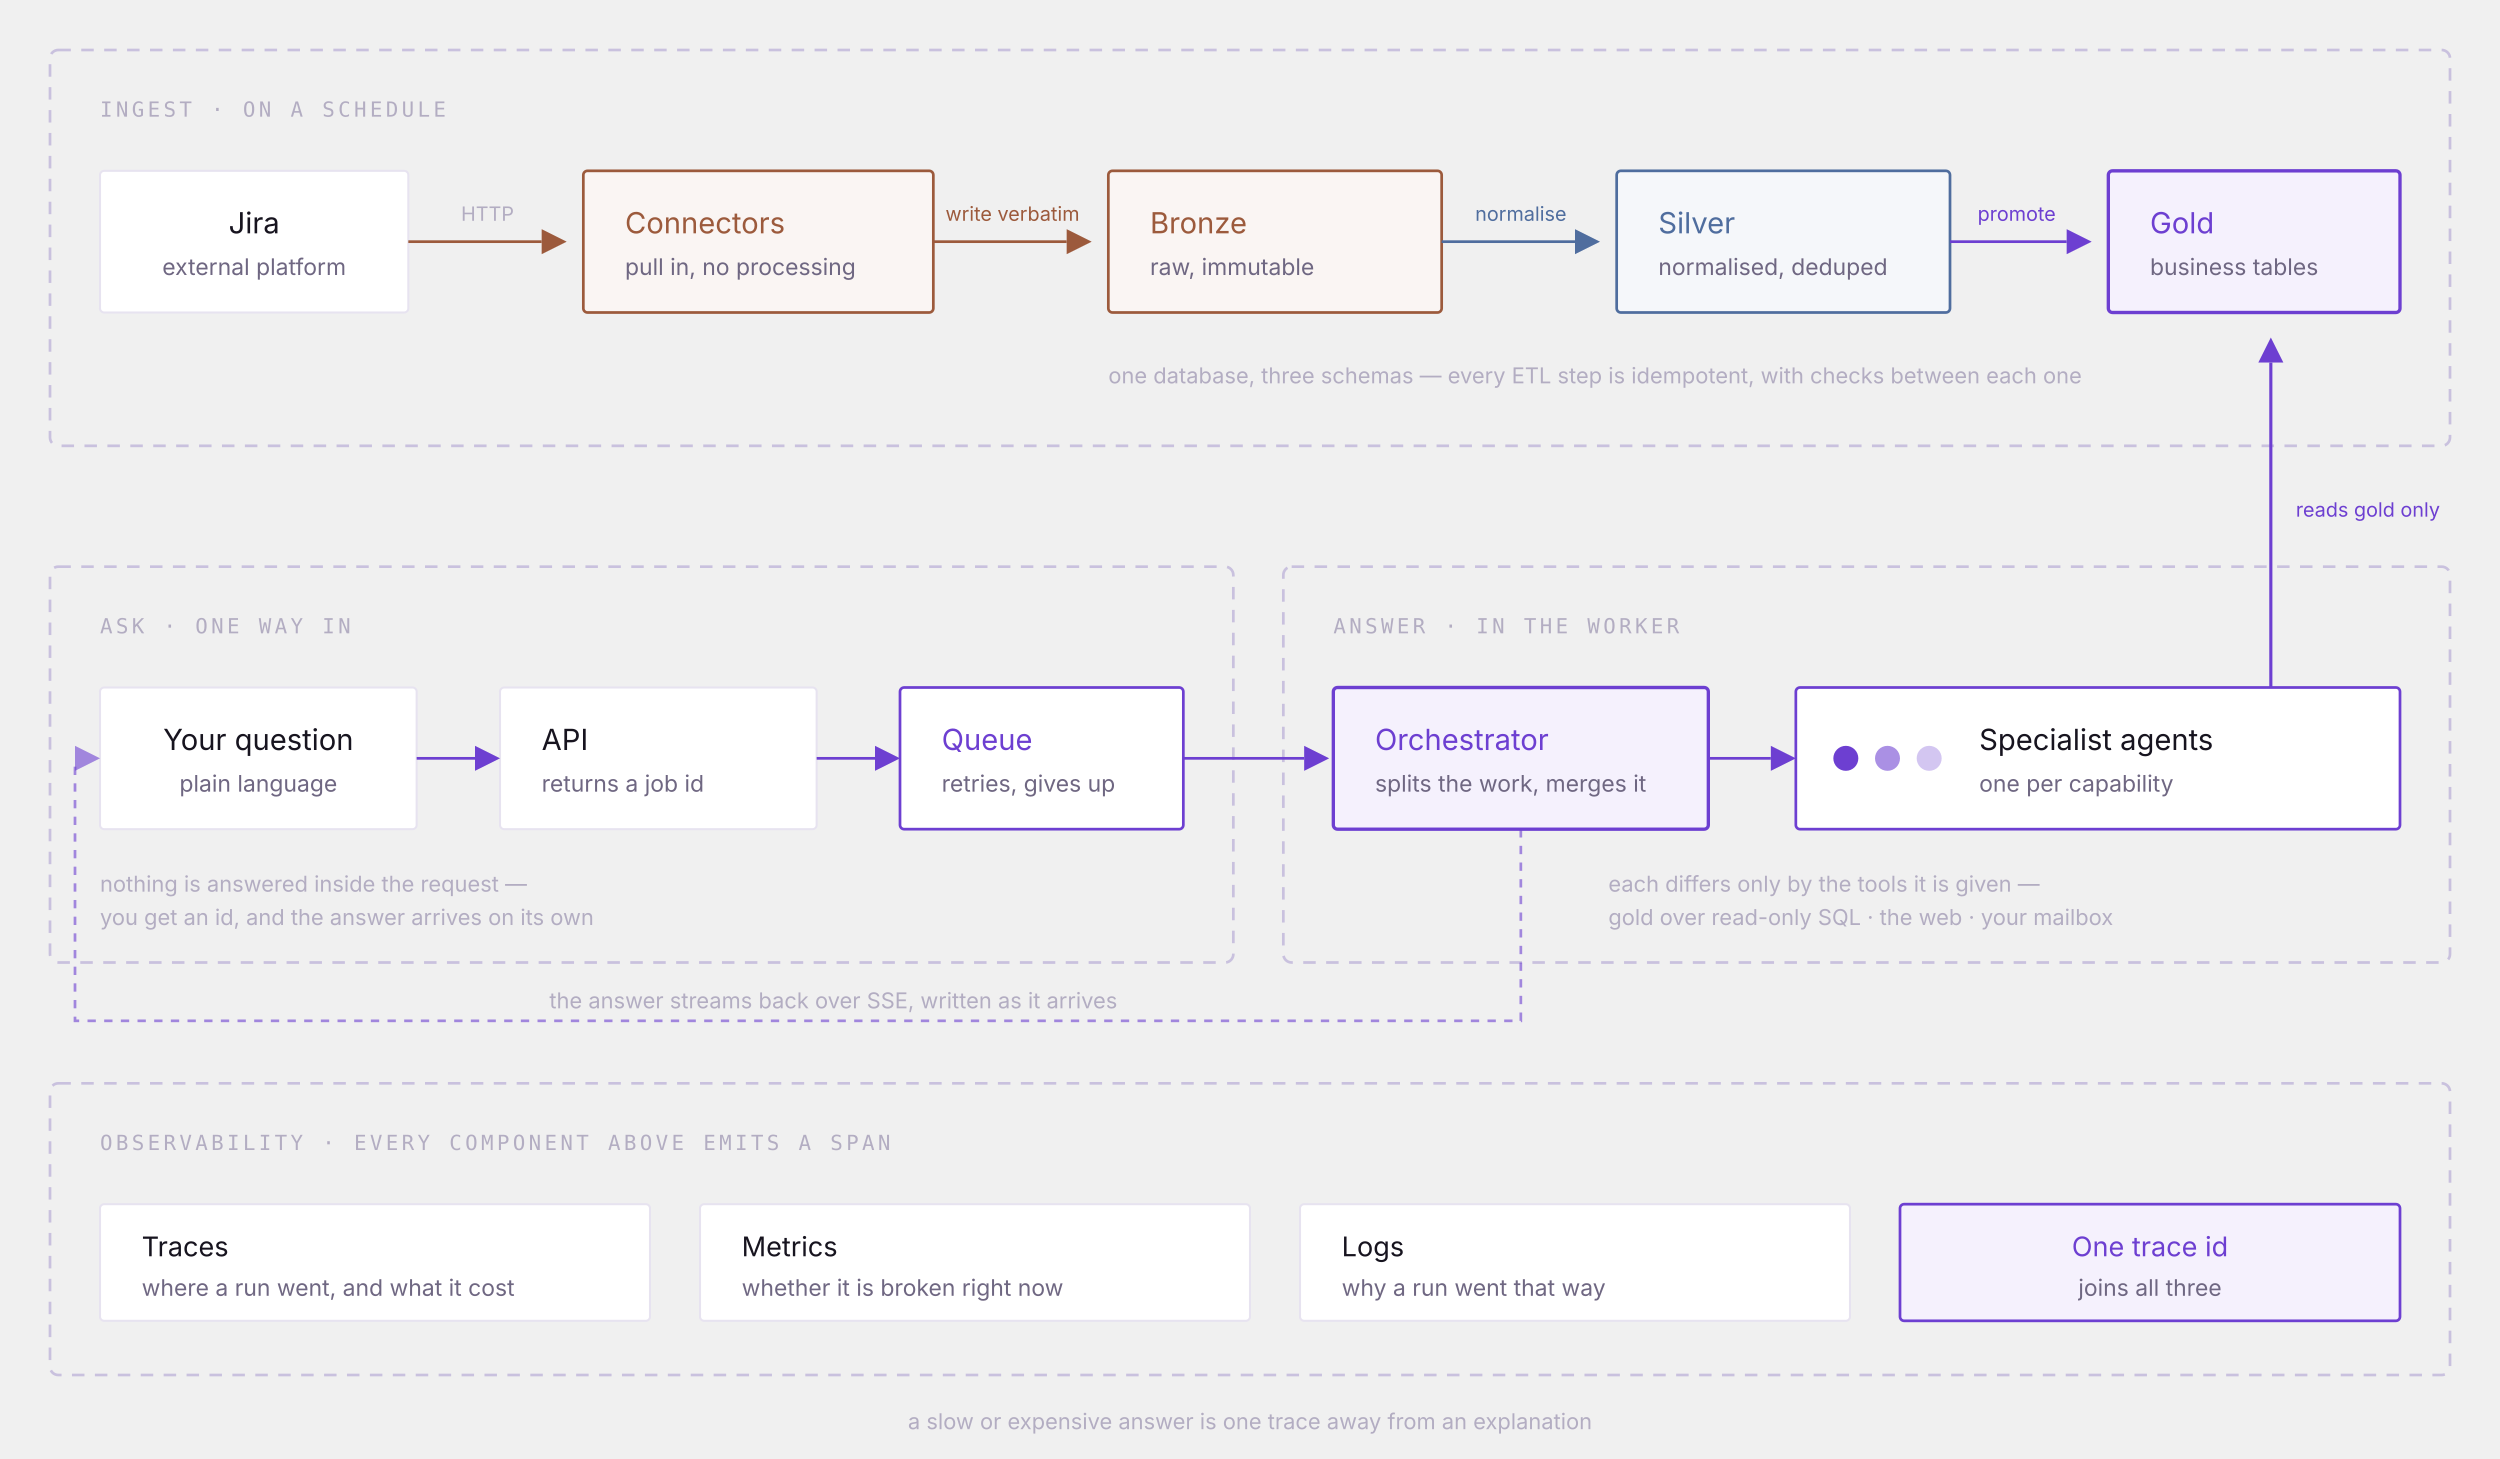
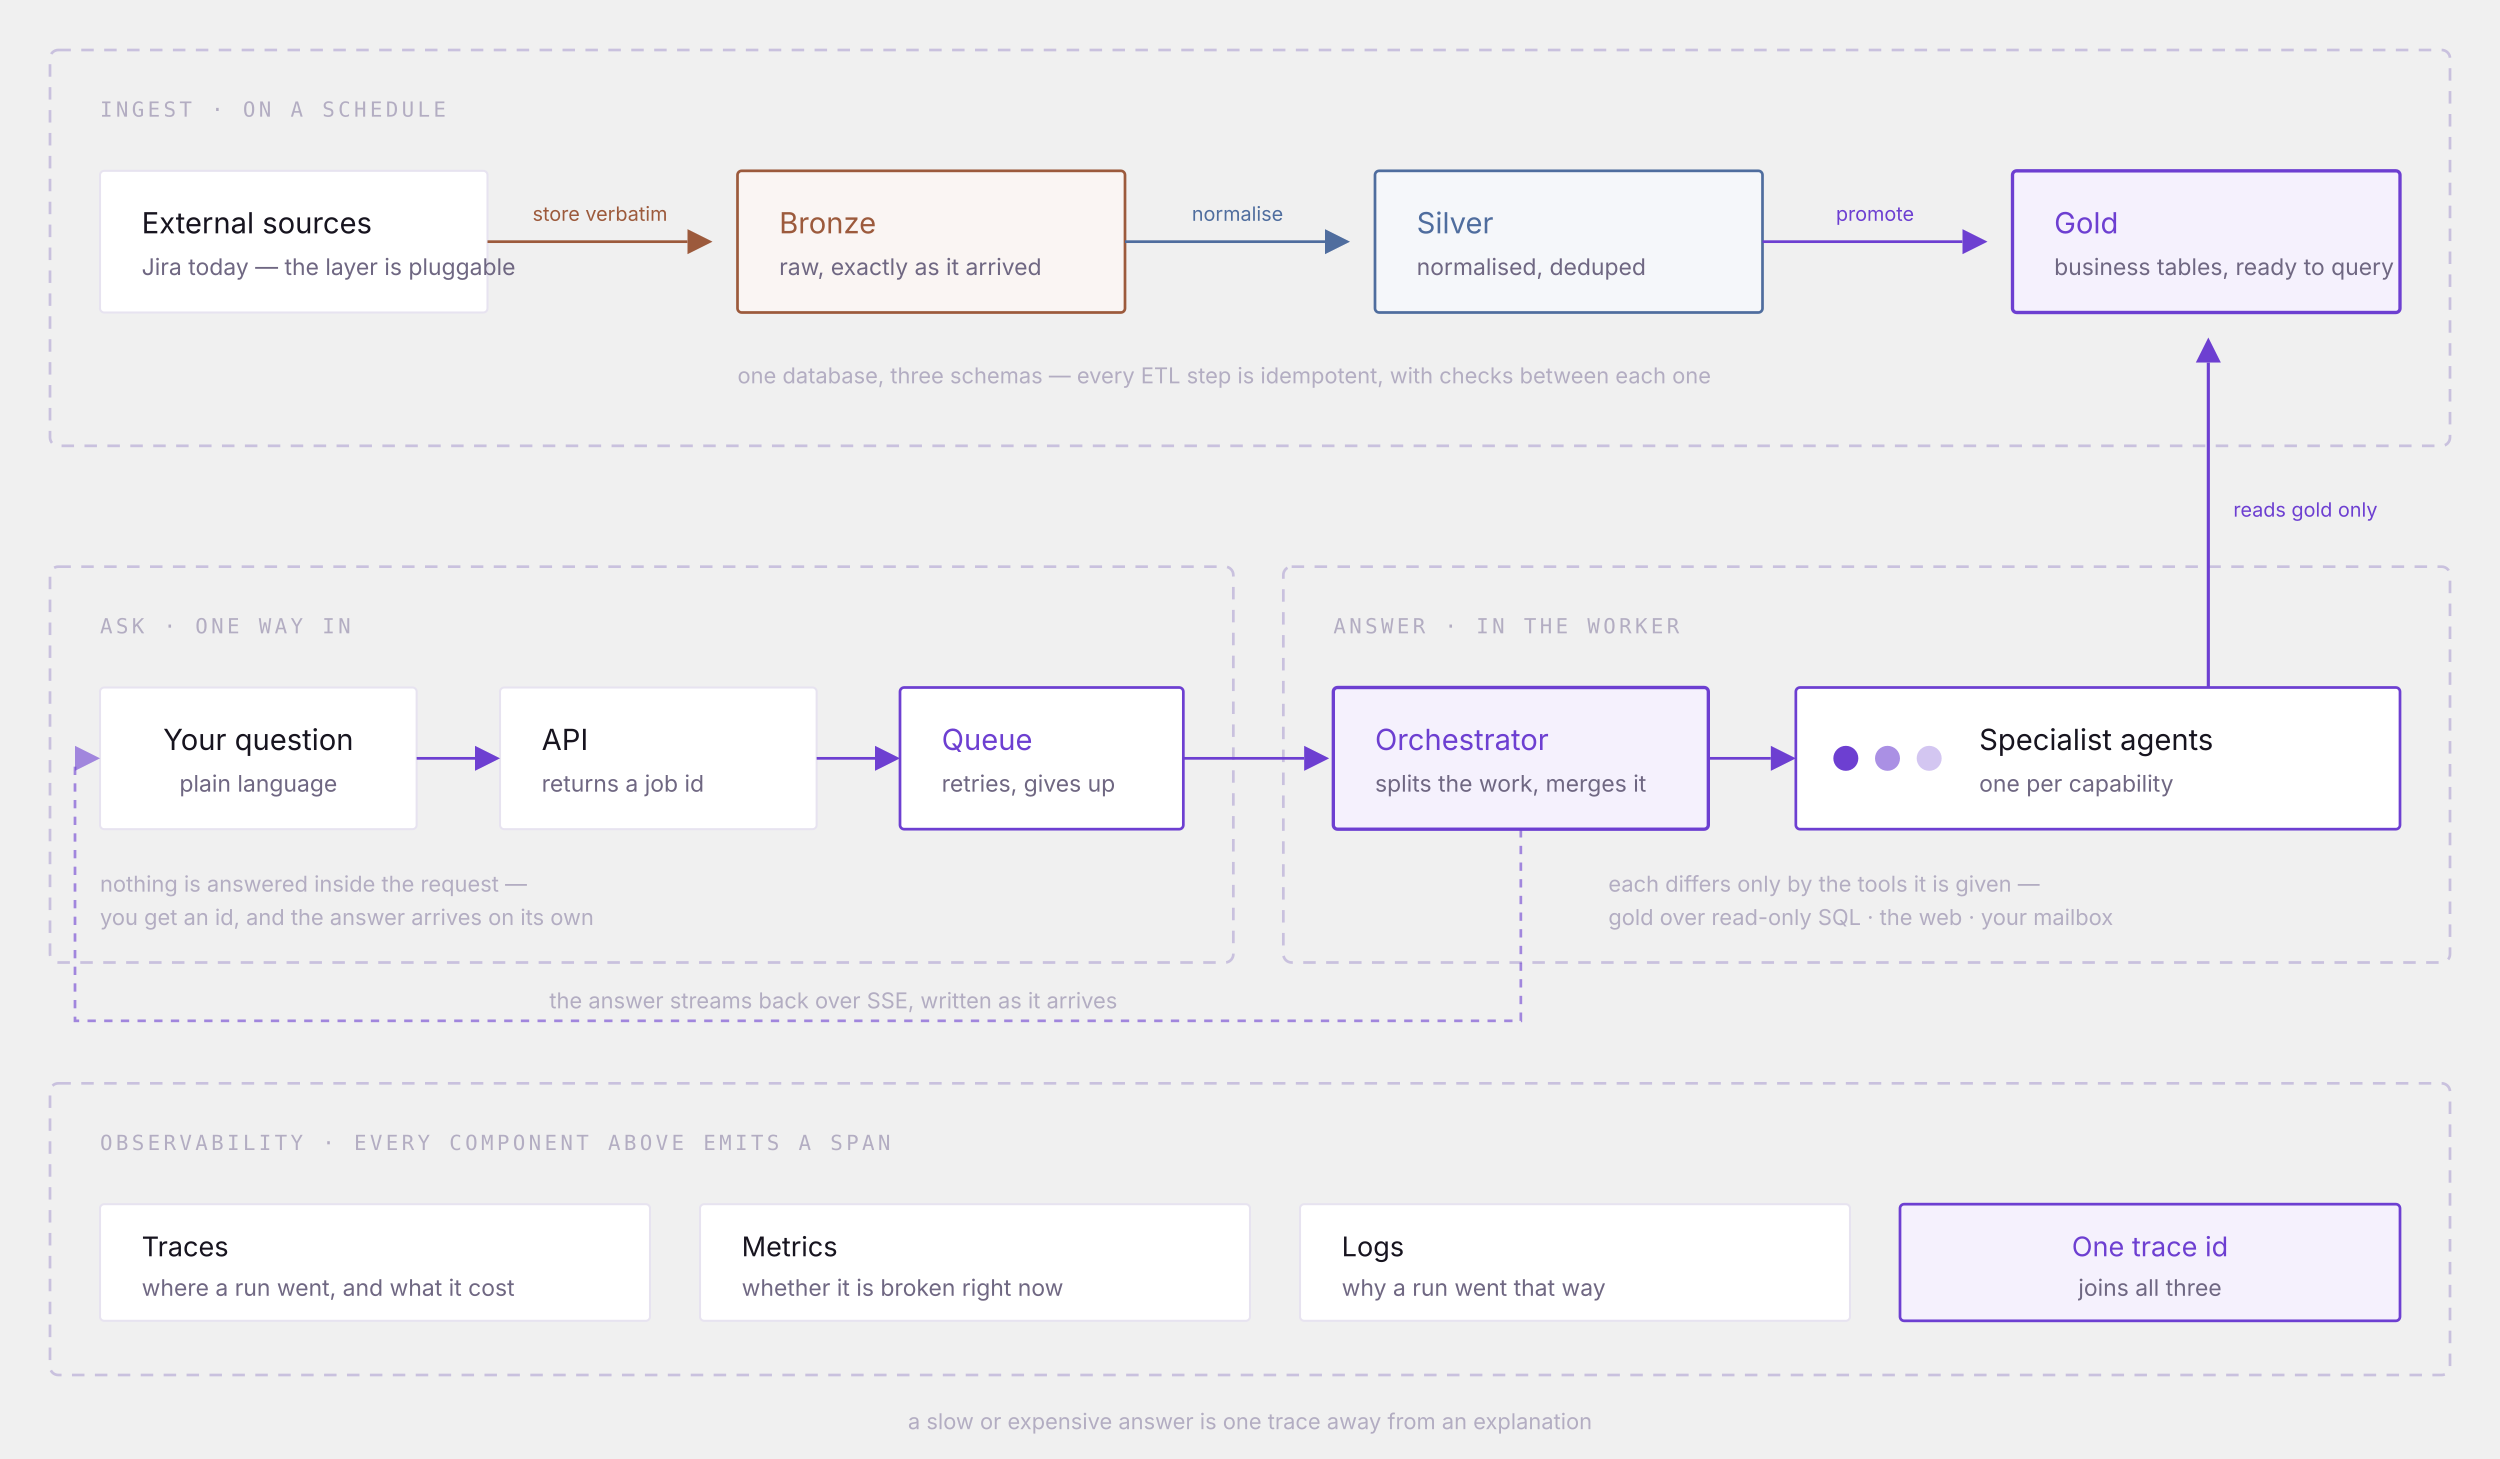
- <svg xmlns="http://www.w3.org/2000/svg" viewBox="0 0 1200 700" width="1200" height="700" role="img" aria-label="Mycel end to end: a scheduler pulls Jira through the connectors into a bronze raw layer, which the ETL pipeline normalises to silver and promotes to gold. A question posted to the API returns a job id and goes on a message queue; a worker pulls it, and an orchestrator delegates to whichever specialist agents can answer, reading gold only. The answer streams back over SSE. Every component emits a span, and traces, metrics and logs share one trace id.">
+ <svg xmlns="http://www.w3.org/2000/svg" viewBox="0 0 1200 700" width="1200" height="700" role="img" aria-label="Mycel end to end: a scheduler pulls the external sources into a bronze raw layer, which the ETL pipeline normalises to silver and promotes to gold. A question posted to the API returns a job id and goes on a message queue; a worker pulls it, and an orchestrator delegates to whichever specialist agents can answer, reading gold only. The answer streams back over SSE. Every component emits a span, and traces, metrics and logs share one trace id.">
  <g font-family="ui-sans-serif, system-ui, -apple-system, sans-serif">
    <rect x="24" y="24" width="1152" height="190" rx="4" fill="none" stroke="#c9c1de" stroke-width="1.3" stroke-dasharray="6 5" />
    <text x="48" y="56" font-family="ui-monospace, SFMono-Regular, Menlo, monospace" font-size="10" letter-spacing="1.6" fill="#b3adc2">INGEST · ON A SCHEDULE</text>
-     <rect x="48" y="82" width="148" height="68" rx="2" fill="#ffffff" stroke="#e7e3f0" />
-     <text x="122" y="112" font-size="14" fill="#17141f" text-anchor="middle">Jira</text>
-     <text x="122" y="132" font-size="11" fill="#6f6782" text-anchor="middle">external platform</text>
-     <rect x="280" y="82" width="168" height="68" rx="2" fill="#faf5f3" stroke="#9c5a3c" stroke-width="1.3" />
-     <text x="300" y="112" font-size="14" fill="#9c5a3c">Connectors</text>
-     <text x="300" y="132" font-size="11" fill="#6f6782">pull in, no processing</text>
-     <rect x="532" y="82" width="160" height="68" rx="2" fill="#faf5f3" stroke="#9c5a3c" stroke-width="1.3" />
-     <text x="552" y="112" font-size="14" fill="#9c5a3c">Bronze</text>
-     <text x="552" y="132" font-size="11" fill="#6f6782">raw, immutable</text>
-     <rect x="776" y="82" width="160" height="68" rx="2" fill="#f5f7fa" stroke="#4f6d9e" stroke-width="1.3" />
-     <text x="796" y="112" font-size="14" fill="#4f6d9e">Silver</text>
-     <text x="796" y="132" font-size="11" fill="#6f6782">normalised, deduped</text>
-     <rect x="1012" y="82" width="140" height="68" rx="2" fill="#f5f1fd" stroke="#6d3fd1" stroke-width="1.6" />
-     <text x="1032" y="112" font-size="14" fill="#6d3fd1">Gold</text>
-     <text x="1032" y="132" font-size="11" fill="#6f6782">business tables</text>
-     <text x="532" y="184" font-size="10.5" fill="#b3adc2">one database, three schemas — every ETL step is idempotent, with checks between each one</text>
+     <rect x="48" y="82" width="186" height="68" rx="2" fill="#ffffff" stroke="#e7e3f0" />
+     <text x="68" y="112" font-size="14" fill="#17141f">External sources</text>
+     <text x="68" y="132" font-size="11" fill="#6f6782">Jira today — the layer is pluggable</text>
+     <rect x="354" y="82" width="186" height="68" rx="2" fill="#faf5f3" stroke="#9c5a3c" stroke-width="1.3" />
+     <text x="374" y="112" font-size="14" fill="#9c5a3c">Bronze</text>
+     <text x="374" y="132" font-size="11" fill="#6f6782">raw, exactly as it arrived</text>
+     <rect x="660" y="82" width="186" height="68" rx="2" fill="#f5f7fa" stroke="#4f6d9e" stroke-width="1.3" />
+     <text x="680" y="112" font-size="14" fill="#4f6d9e">Silver</text>
+     <text x="680" y="132" font-size="11" fill="#6f6782">normalised, deduped</text>
+     <rect x="966" y="82" width="186" height="68" rx="2" fill="#f5f1fd" stroke="#6d3fd1" stroke-width="1.6" />
+     <text x="986" y="112" font-size="14" fill="#6d3fd1">Gold</text>
+     <text x="986" y="132" font-size="11" fill="#6f6782">business tables, ready to query</text>
+     <text x="354" y="184" font-size="10.5" fill="#b3adc2">one database, three schemas — every ETL step is idempotent, with checks between each one</text>
    <rect x="24" y="272" width="568" height="190" rx="4" fill="none" stroke="#c9c1de" stroke-width="1.3" stroke-dasharray="6 5" />
    <text x="48" y="304" font-family="ui-monospace, SFMono-Regular, Menlo, monospace" font-size="10" letter-spacing="1.6" fill="#b3adc2">ASK · ONE WAY IN</text>
    <rect x="48" y="330" width="152" height="68" rx="2" fill="#ffffff" stroke="#e7e3f0" />
    <text x="124" y="360" font-size="14" fill="#17141f" text-anchor="middle">Your question</text>
    <text x="124" y="380" font-size="11" fill="#6f6782" text-anchor="middle">plain language</text>
    <rect x="240" y="330" width="152" height="68" rx="2" fill="#ffffff" stroke="#e7e3f0" />
    <text x="260" y="360" font-size="14" fill="#17141f">API</text>
    <text x="260" y="380" font-size="11" fill="#6f6782">returns a job id</text>
    <rect x="432" y="330" width="136" height="68" rx="2" fill="#ffffff" stroke="#6d3fd1" stroke-width="1.3" />
    <text x="452" y="360" font-size="14" fill="#6d3fd1">Queue</text>
    <text x="452" y="380" font-size="11" fill="#6f6782">retries, gives up</text>
    <text x="48" y="428" font-size="10.5" fill="#b3adc2">nothing is answered inside the request —</text>
    <text x="48" y="444" font-size="10.5" fill="#b3adc2">you get an id, and the answer arrives on its own</text>
    <rect x="616" y="272" width="560" height="190" rx="4" fill="none" stroke="#c9c1de" stroke-width="1.3" stroke-dasharray="6 5" />
    <text x="640" y="304" font-family="ui-monospace, SFMono-Regular, Menlo, monospace" font-size="10" letter-spacing="1.6" fill="#b3adc2">ANSWER · IN THE WORKER</text>
    <rect x="640" y="330" width="180" height="68" rx="2" fill="#f5f1fd" stroke="#6d3fd1" stroke-width="1.6" />
    <text x="660" y="360" font-size="14" fill="#6d3fd1">Orchestrator</text>
    <text x="660" y="380" font-size="11" fill="#6f6782">splits the work, merges it</text>
    <rect x="862" y="330" width="290" height="68" rx="2" fill="#ffffff" stroke="#6d3fd1" stroke-width="1.3" />
    <g fill="#6d3fd1">
      <circle cx="886" cy="364" r="6" />
      <circle cx="906" cy="364" r="6" opacity="0.58" />
      <circle cx="926" cy="364" r="6" opacity="0.3" />
    </g>
    <text x="950" y="360" font-size="14" fill="#17141f">Specialist agents</text>
    <text x="950" y="380" font-size="11" fill="#6f6782">one per capability</text>
    <text x="772" y="428" font-size="10.5" fill="#b3adc2">each differs only by the tools it is given —</text>
    <text x="772" y="444" font-size="10.5" fill="#b3adc2">gold over read-only SQL · the web · your mailbox</text>
    <rect x="24" y="520" width="1152" height="140" rx="4" fill="none" stroke="#c9c1de" stroke-width="1.3" stroke-dasharray="6 5" />
    <text x="48" y="552" font-family="ui-monospace, SFMono-Regular, Menlo, monospace" font-size="10" letter-spacing="1.6" fill="#b3adc2">OBSERVABILITY · EVERY COMPONENT ABOVE EMITS A SPAN</text>
    <rect x="48" y="578" width="264" height="56" rx="2" fill="#ffffff" stroke="#e7e3f0" />
    <text x="68" y="603" font-size="13" fill="#17141f">Traces</text>
    <text x="68" y="622" font-size="11" fill="#6f6782">where a run went, and what it cost</text>
    <rect x="336" y="578" width="264" height="56" rx="2" fill="#ffffff" stroke="#e7e3f0" />
    <text x="356" y="603" font-size="13" fill="#17141f">Metrics</text>
    <text x="356" y="622" font-size="11" fill="#6f6782">whether it is broken right now</text>
    <rect x="624" y="578" width="264" height="56" rx="2" fill="#ffffff" stroke="#e7e3f0" />
    <text x="644" y="603" font-size="13" fill="#17141f">Logs</text>
    <text x="644" y="622" font-size="11" fill="#6f6782">why a run went that way</text>
    <rect x="912" y="578" width="240" height="56" rx="2" fill="#f5f1fd" stroke="#6d3fd1" stroke-width="1.3" />
    <text x="1032" y="603" font-size="13" fill="#6d3fd1" text-anchor="middle">One trace id</text>
    <text x="1032" y="622" font-size="11" fill="#6f6782" text-anchor="middle">joins all three</text>
-     <g fill="none" stroke="#9c5a3c" stroke-width="1.3">
-       <path d="M196 116H260" />
-       <path d="M448 116H512" />
-     </g>
-     <g fill="#9c5a3c">
-       <path d="M260 110 272 116 260 122z" />
-       <path d="M512 110 524 116 512 122z" />
-     </g>
-     <path d="M692 116H756" fill="none" stroke="#4f6d9e" stroke-width="1.3" />
-     <path d="M756 110 768 116 756 122z" fill="#4f6d9e" />
-     <path d="M936 116H992" fill="none" stroke="#6d3fd1" stroke-width="1.3" />
-     <path d="M992 110 1004 116 992 122z" fill="#6d3fd1" />
+     <path d="M234 116H330" fill="none" stroke="#9c5a3c" stroke-width="1.3" />
+     <path d="M330 110 342 116 330 122z" fill="#9c5a3c" />
+     <path d="M540 116H636" fill="none" stroke="#4f6d9e" stroke-width="1.3" />
+     <path d="M636 110 648 116 636 122z" fill="#4f6d9e" />
+     <path d="M846 116H942" fill="none" stroke="#6d3fd1" stroke-width="1.3" />
+     <path d="M942 110 954 116 942 122z" fill="#6d3fd1" />
    <g font-size="9.5" text-anchor="middle">
-       <text x="234" y="106" fill="#b3adc2">HTTP</text>
-       <text x="486" y="106" fill="#9c5a3c">write verbatim</text>
-       <text x="730" y="106" fill="#4f6d9e">normalise</text>
-       <text x="968" y="106" fill="#6d3fd1">promote</text>
+       <text x="288" y="106" fill="#9c5a3c">store verbatim</text>
+       <text x="594" y="106" fill="#4f6d9e">normalise</text>
+       <text x="900" y="106" fill="#6d3fd1">promote</text>
    </g>
    <g fill="none" stroke="#6d3fd1" stroke-width="1.3">
      <path d="M200 364H228" />
      <path d="M392 364H420" />
      <path d="M568 364H626" />
      <path d="M820 364H850" />
    </g>
    <g fill="#6d3fd1">
      <path d="M228 358 240 364 228 370z" />
      <path d="M420 358 432 364 420 370z" />
      <path d="M626 358 638 364 626 370z" />
      <path d="M850 358 862 364 850 370z" />
    </g>
-     <path d="M1090 330V174" fill="none" stroke="#6d3fd1" stroke-width="1.5" />
-     <path d="M1084 174 1090 162 1096 174z" fill="#6d3fd1" />
-     <text x="1102" y="248" font-size="9.5" fill="#6d3fd1">reads gold only</text>
+     <path d="M1060 330V174" fill="none" stroke="#6d3fd1" stroke-width="1.5" />
+     <path d="M1054 174 1060 162 1066 174z" fill="#6d3fd1" />
+     <text x="1072" y="248" font-size="9.5" fill="#6d3fd1">reads gold only</text>
    <g fill="none" stroke="#6d3fd1" stroke-width="1.3" stroke-dasharray="4 4" opacity="0.6">
      <path d="M730 398V490H36V364" />
    </g>
    <path d="M36 358 48 364 36 370z" fill="#6d3fd1" opacity="0.6" />
    <text x="400" y="484" font-size="10.5" fill="#b3adc2" text-anchor="middle">the answer streams back over SSE, written as it arrives</text>
    <text x="600" y="686" font-size="10.5" fill="#b3adc2" text-anchor="middle">a slow or expensive answer is one trace away from an explanation</text>
  </g>
</svg>
